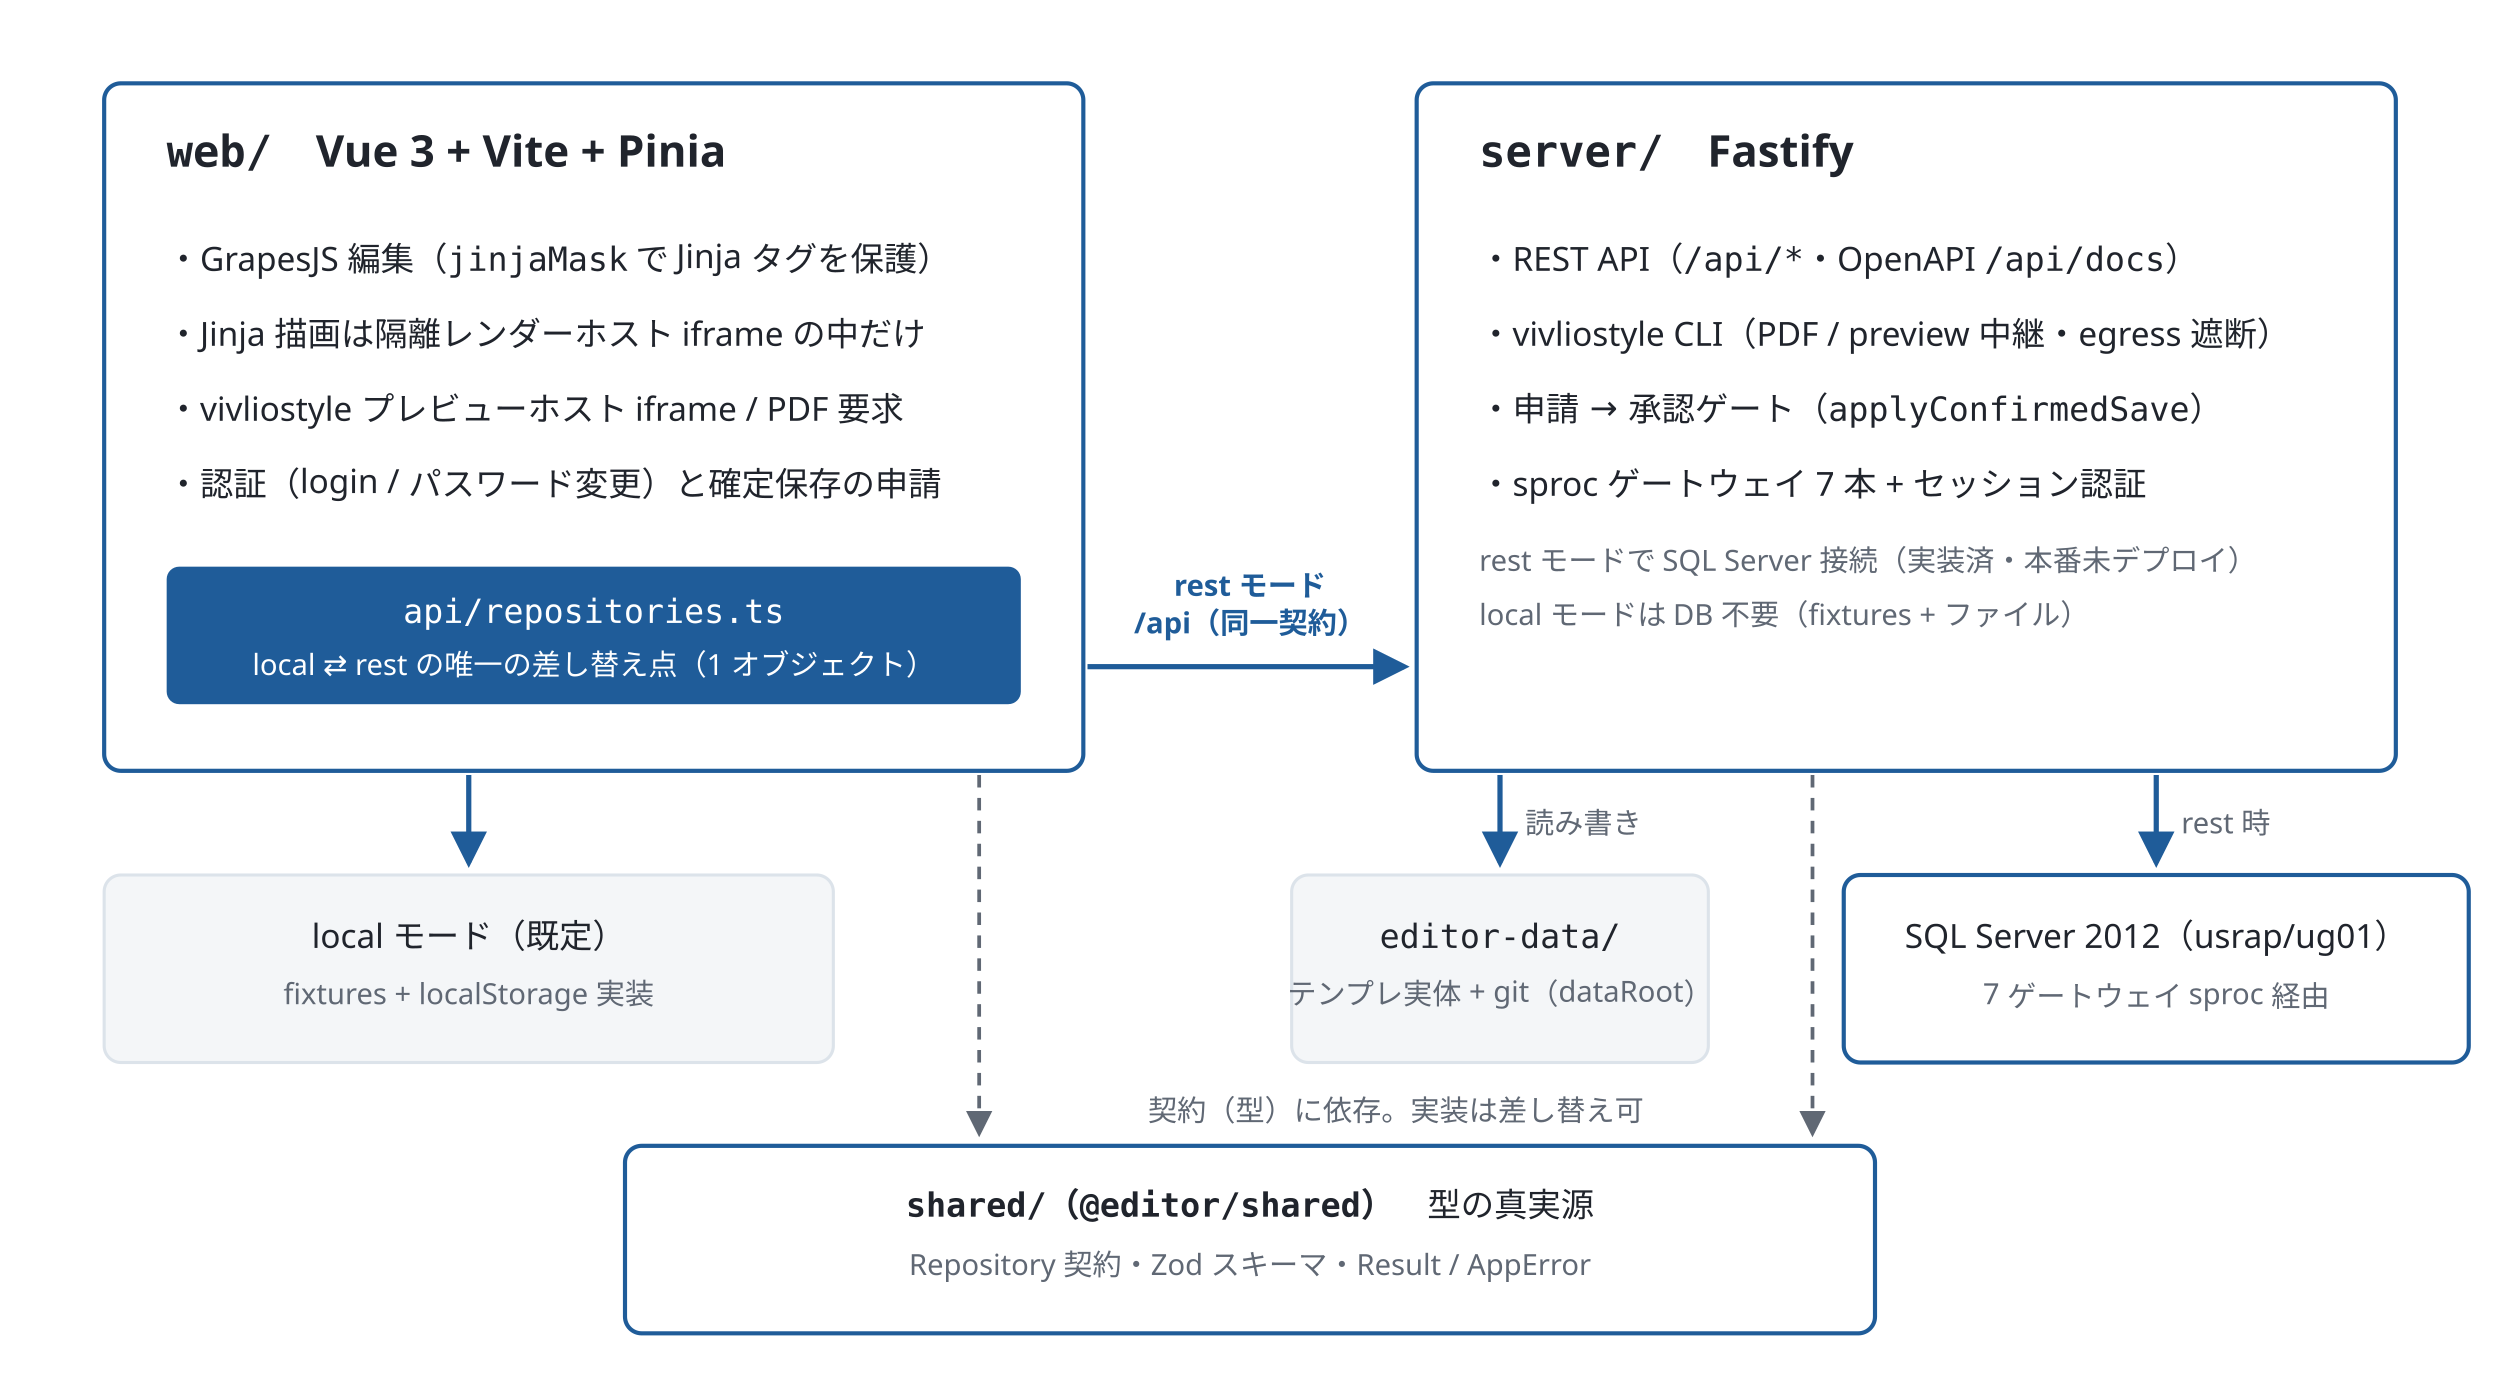
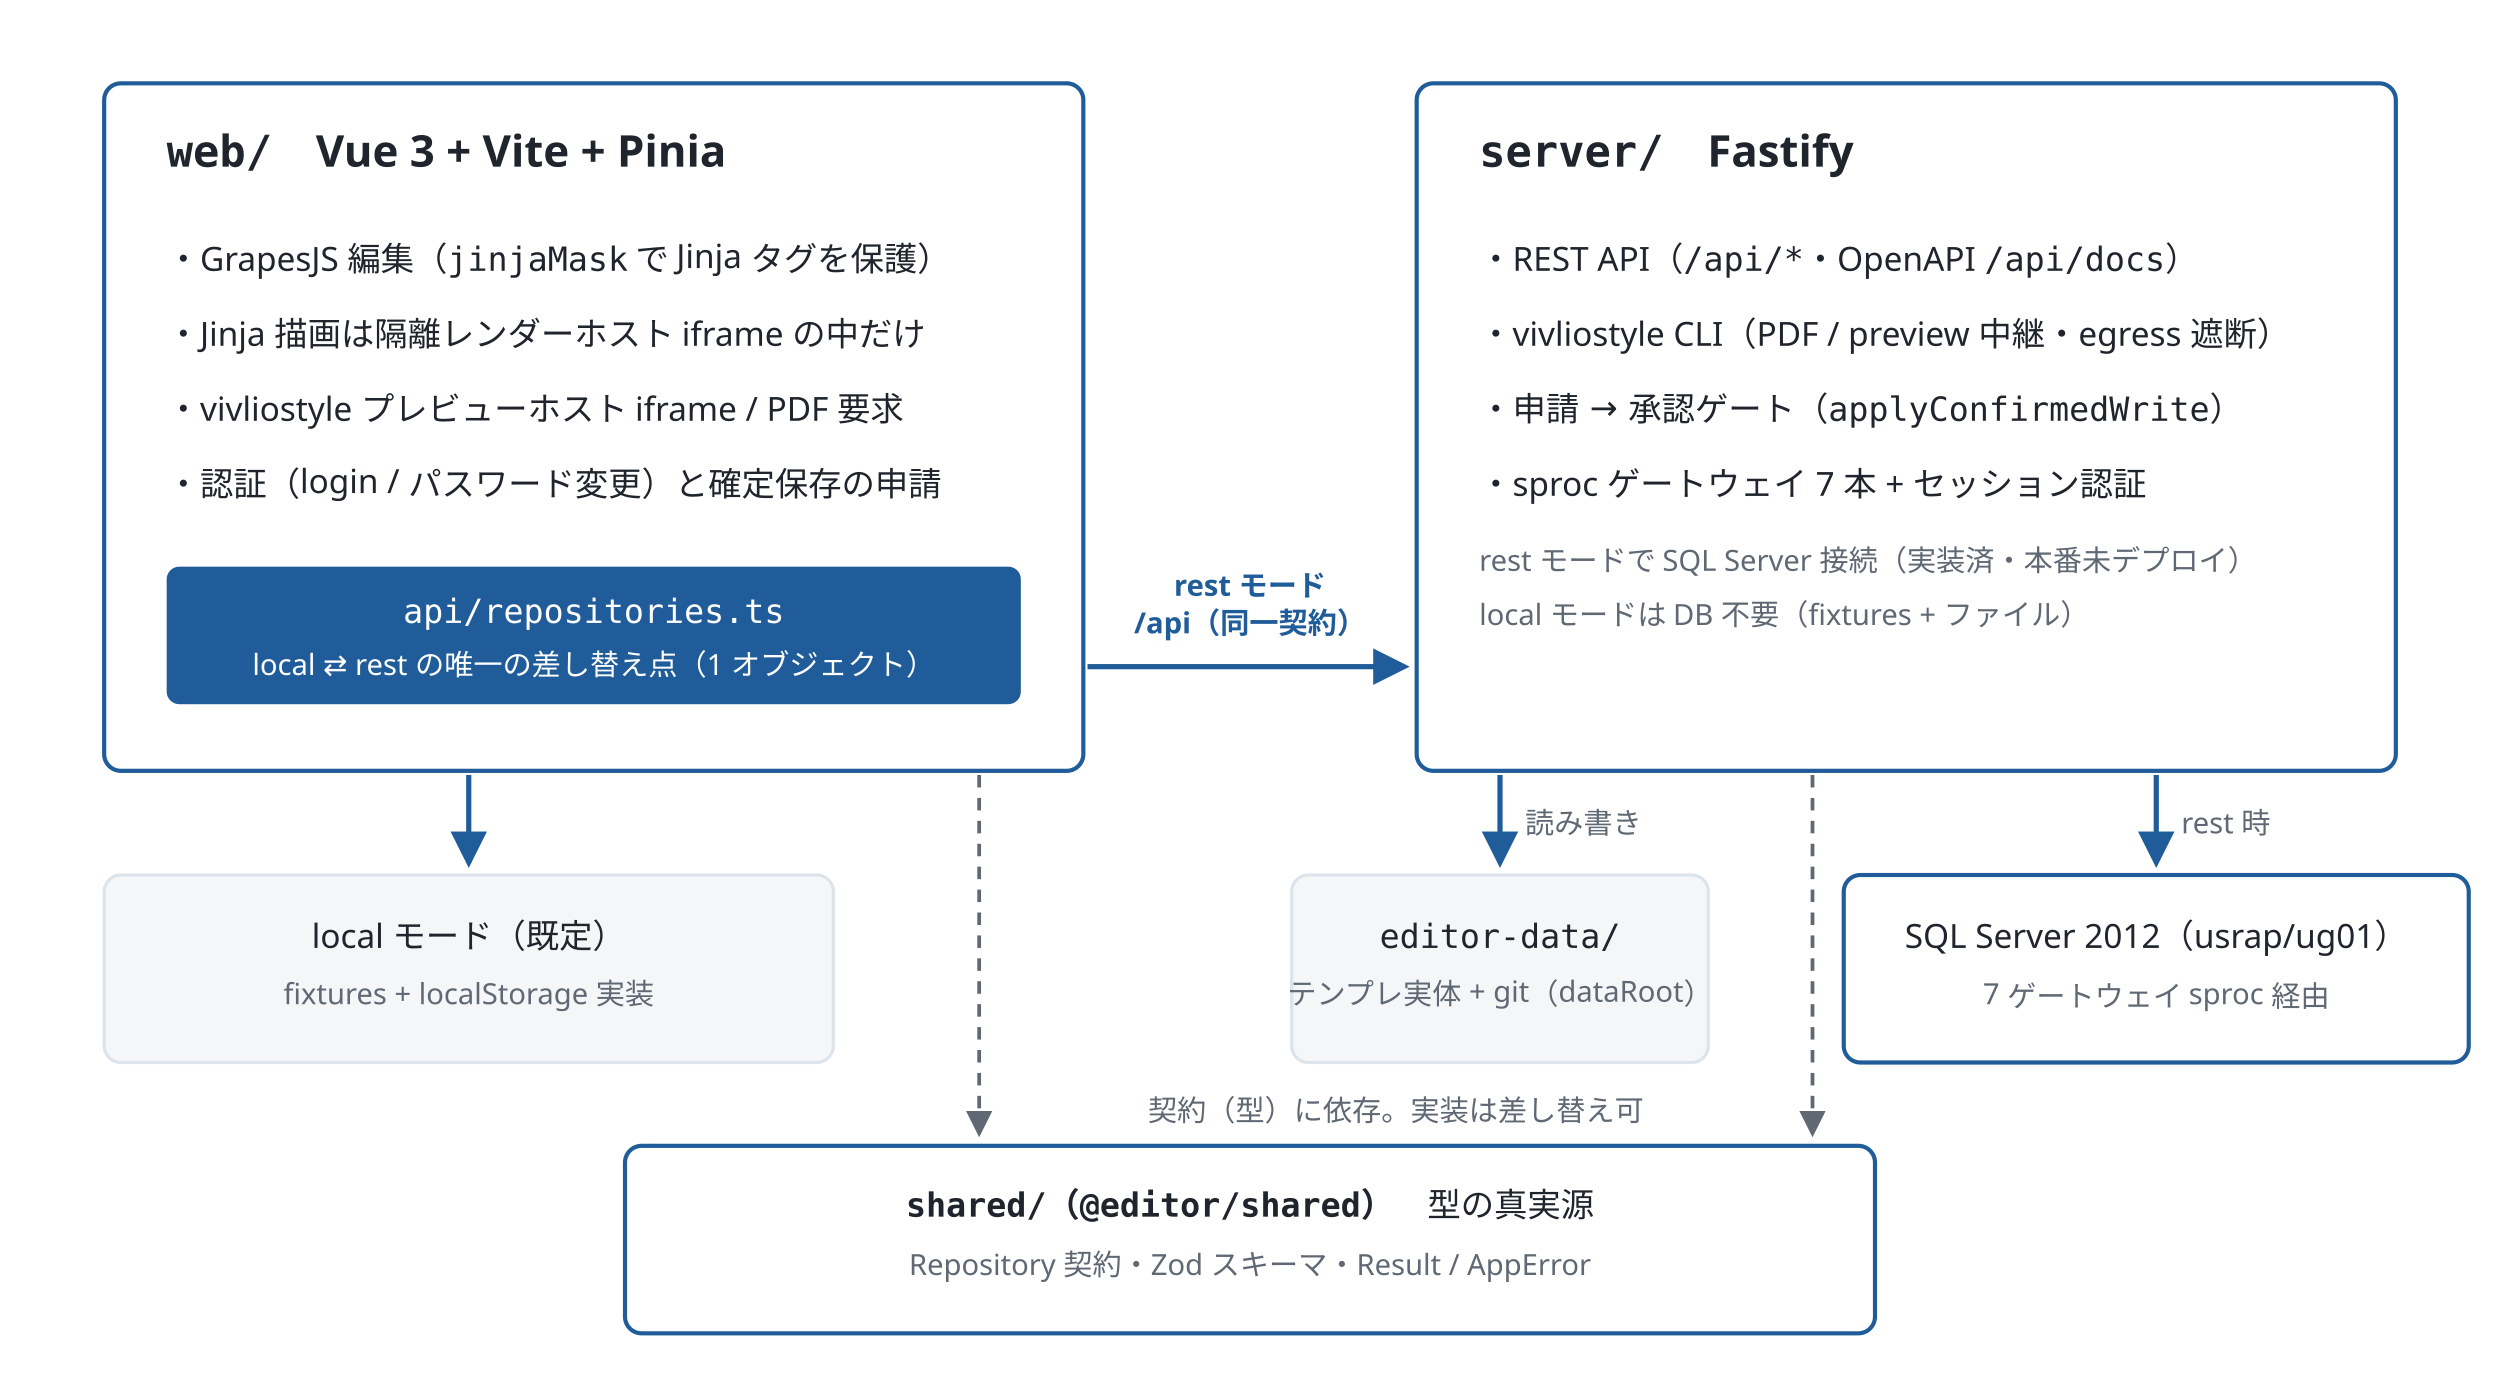
<svg xmlns="http://www.w3.org/2000/svg" width="1200" height="660" viewBox="0 0 1200 660">
  <style>
    text { font-family: 'BIZ UDPGothic', sans-serif; fill: #20242C; }
    .mono { font-family: 'BIZ UDGothic', monospace; }
    .title { font-size: 21px; font-weight: bold; }
    .item { font-size: 16px; }
    .small { font-size: 14px; fill: #606874; }
    .label { font-size: 14px; font-weight: bold; fill: #1F5C99; }
    .white { fill: #FFFFFF; }
    .box { fill: #FFFFFF; stroke: #1F5C99; stroke-width: 2; }
    .panel { fill: #F4F6F8; stroke: #DCE3EA; stroke-width: 1.5; }
    .accent { fill: #1F5C99; }
    .edge { stroke: #1F5C99; stroke-width: 2.5; fill: none; marker-end: url(#arrow); }
    .dep { stroke: #606874; stroke-width: 1.8; stroke-dasharray: 6 5; fill: none; marker-end: url(#arrow-m); }
  </style>
  <defs>
    <marker id="arrow" viewBox="0 0 10 10" refX="8.5" refY="5" markerWidth="7" markerHeight="7" orient="auto-start-reverse">
      <path d="M0,0 L10,5 L0,10 z" fill="#1F5C99" />
    </marker>
    <marker id="arrow-m" viewBox="0 0 10 10" refX="8.5" refY="5" markerWidth="7" markerHeight="7" orient="auto-start-reverse">
      <path d="M0,0 L10,5 L0,10 z" fill="#606874" />
    </marker>
  </defs>
  <rect width="1200" height="660" fill="#FFFFFF" />
  <rect class="box" x="50" y="40" width="470" height="330" rx="8" />
  <text class="title" x="80" y="80">
    <tspan class="mono">web/</tspan>　Vue 3 + Vite + Pinia</text>
  <text class="item" x="80" y="130">・GrapesJS 編集（<tspan class="mono">jinjaMask</tspan> で Jinja タグを保護）</text>
  <text class="item" x="80" y="166">・Jinja 描画は隔離レンダーホスト iframe の中だけ</text>
  <text class="item" x="80" y="202">・vivliostyle プレビューホスト iframe / PDF 要求</text>
  <text class="item" x="80" y="238">・認証（login / パスワード変更）と確定保存の申請</text>
  <rect class="accent" x="80" y="272" width="410" height="66" rx="6" />
  <text class="item white" x="285" y="299" text-anchor="middle">
    <tspan class="mono">api/repositories.ts</tspan>
  </text>
  <text class="small white" x="285" y="324" text-anchor="middle">local ⇄ rest の唯一の差し替え点（1 オブジェクト）</text>
  <rect class="box" x="680" y="40" width="470" height="330" rx="8" />
  <text class="title" x="710" y="80">
    <tspan class="mono">server/</tspan>　Fastify</text>
  <text class="item" x="710" y="130">・REST API（<tspan class="mono">/api/*</tspan>・OpenAPI <tspan class="mono">/api/docs</tspan>）</text>
  <text class="item" x="710" y="166">・vivliostyle CLI（PDF / preview 中継・egress 遮断）</text>
-   <text class="item" x="710" y="202">・申請 → 承認ゲート（<tspan class="mono">applyConfirmedSave</tspan>）</text>
+   <text class="item" x="710" y="202">・申請 → 承認ゲート（<tspan class="mono">applyConfirmedWrite</tspan>）</text>
  <text class="item" x="710" y="238">・sproc ゲートウェイ 7 本 + セッション認証</text>
  <text class="small" x="710" y="274">rest モードで SQL Server 接続（実装済・本番未デプロイ）</text>
  <text class="small" x="710" y="300">local モードは DB 不要（fixtures + ファイル）</text>
  <rect class="panel" x="50" y="420" width="350" height="90" rx="8" />
  <text class="item" x="225" y="455" text-anchor="middle">local モード（既定）</text>
  <text class="small" x="225" y="482" text-anchor="middle">fixtures + localStorage 実装</text>
  <rect class="panel" x="620" y="420" width="200" height="90" rx="8" />
  <text class="item" x="720" y="455" text-anchor="middle">
    <tspan class="mono">editor-data/</tspan>
  </text>
  <text class="small" x="720" y="482" text-anchor="middle">テンプレ実体 + git（dataRoot）</text>
  <rect class="box" x="885" y="420" width="300" height="90" rx="8" />
  <text class="item" x="1035" y="455" text-anchor="middle">SQL Server 2012（usrap/ug01）</text>
  <text class="small" x="1035" y="482" text-anchor="middle">7 ゲートウェイ sproc 経由</text>
  <rect class="box" x="300" y="550" width="600" height="90" rx="8" />
  <text class="item" x="600" y="584" text-anchor="middle">
    <tspan class="mono" font-weight="bold">shared/（@editor/shared）</tspan>　型の真実源</text>
  <text class="small" x="600" y="612" text-anchor="middle">Repository 契約・Zod スキーマ・Result / AppError</text>
  <line class="edge" x1="522" y1="320" x2="674" y2="320" />
  <text class="label" x="600" y="286" text-anchor="middle">rest モード</text>
  <text class="label" x="600" y="304" text-anchor="middle">/api（同一契約）</text>
  <line class="edge" x1="225" y1="372" x2="225" y2="414" />
  <line class="edge" x1="720" y1="372" x2="720" y2="414" />
  <text class="small" x="732" y="400">読み書き</text>
  <line class="edge" x1="1035" y1="372" x2="1035" y2="414" />
  <text class="small" x="1047" y="400">rest 時</text>
  <line class="dep" x1="470" y1="372" x2="470" y2="544" />
  <line class="dep" x1="870" y1="372" x2="870" y2="544" />
  <text class="small" x="670" y="538" text-anchor="middle">契約（型）に依存。実装は差し替え可</text>
</svg>
